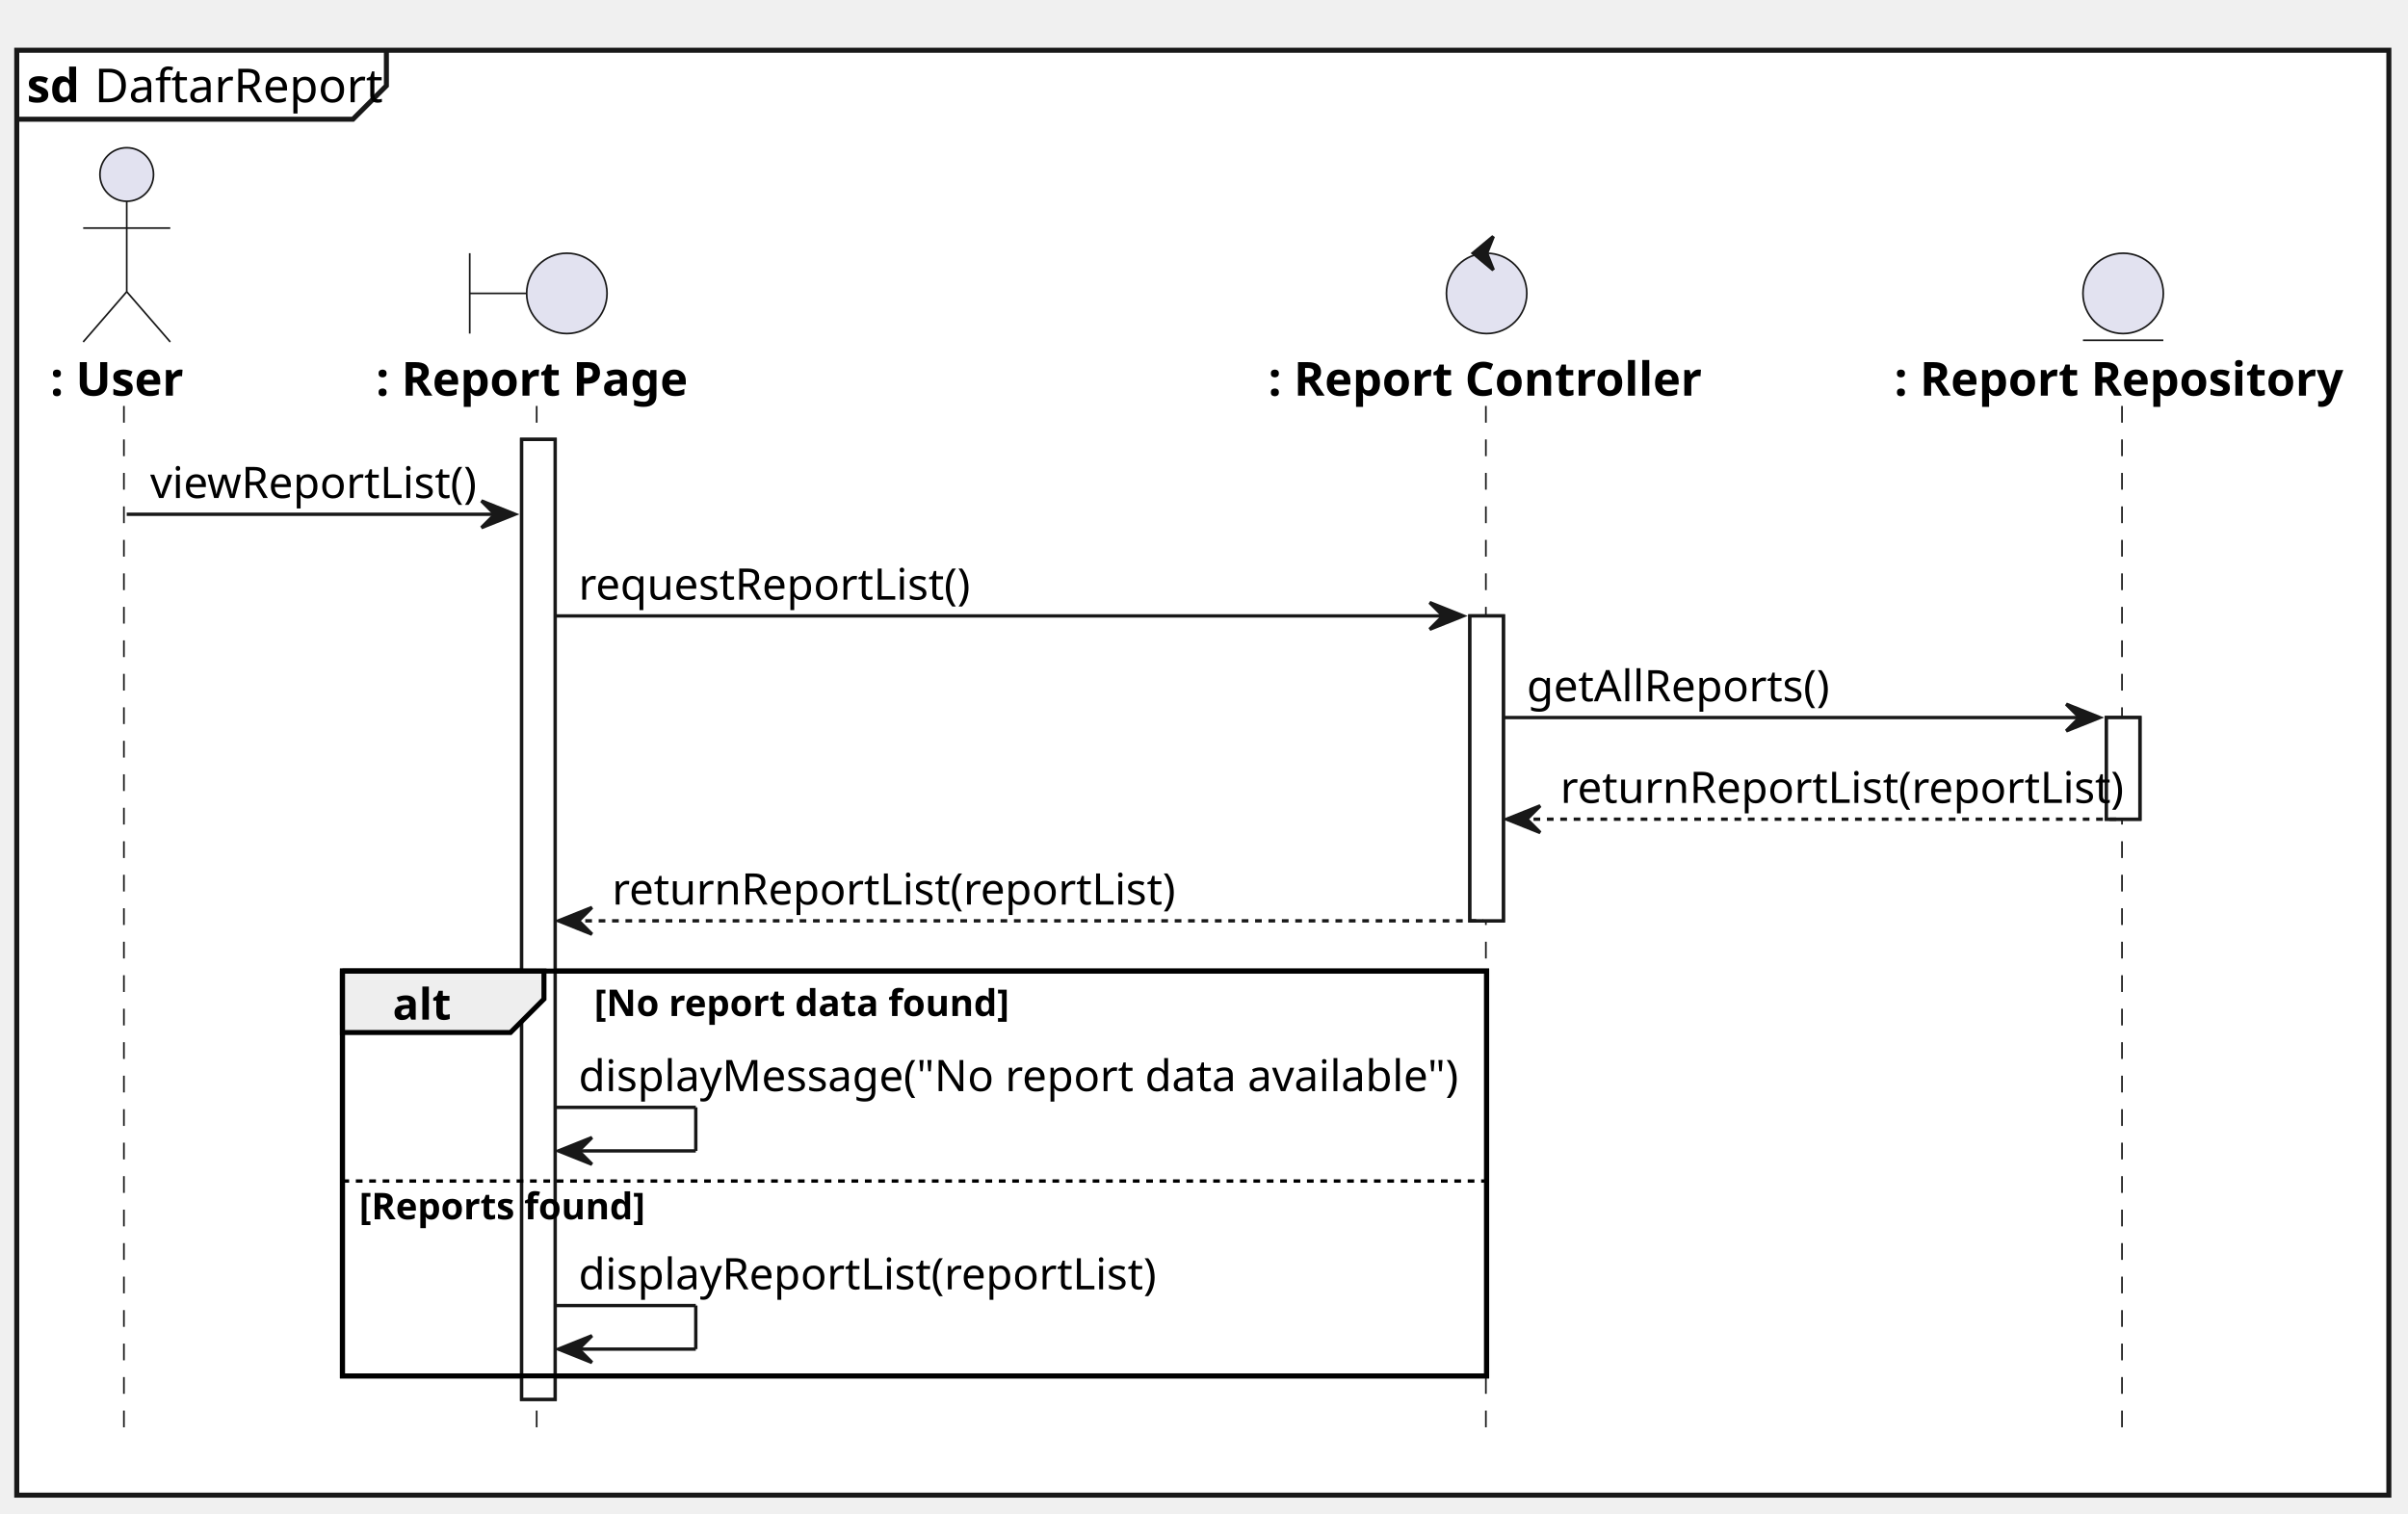
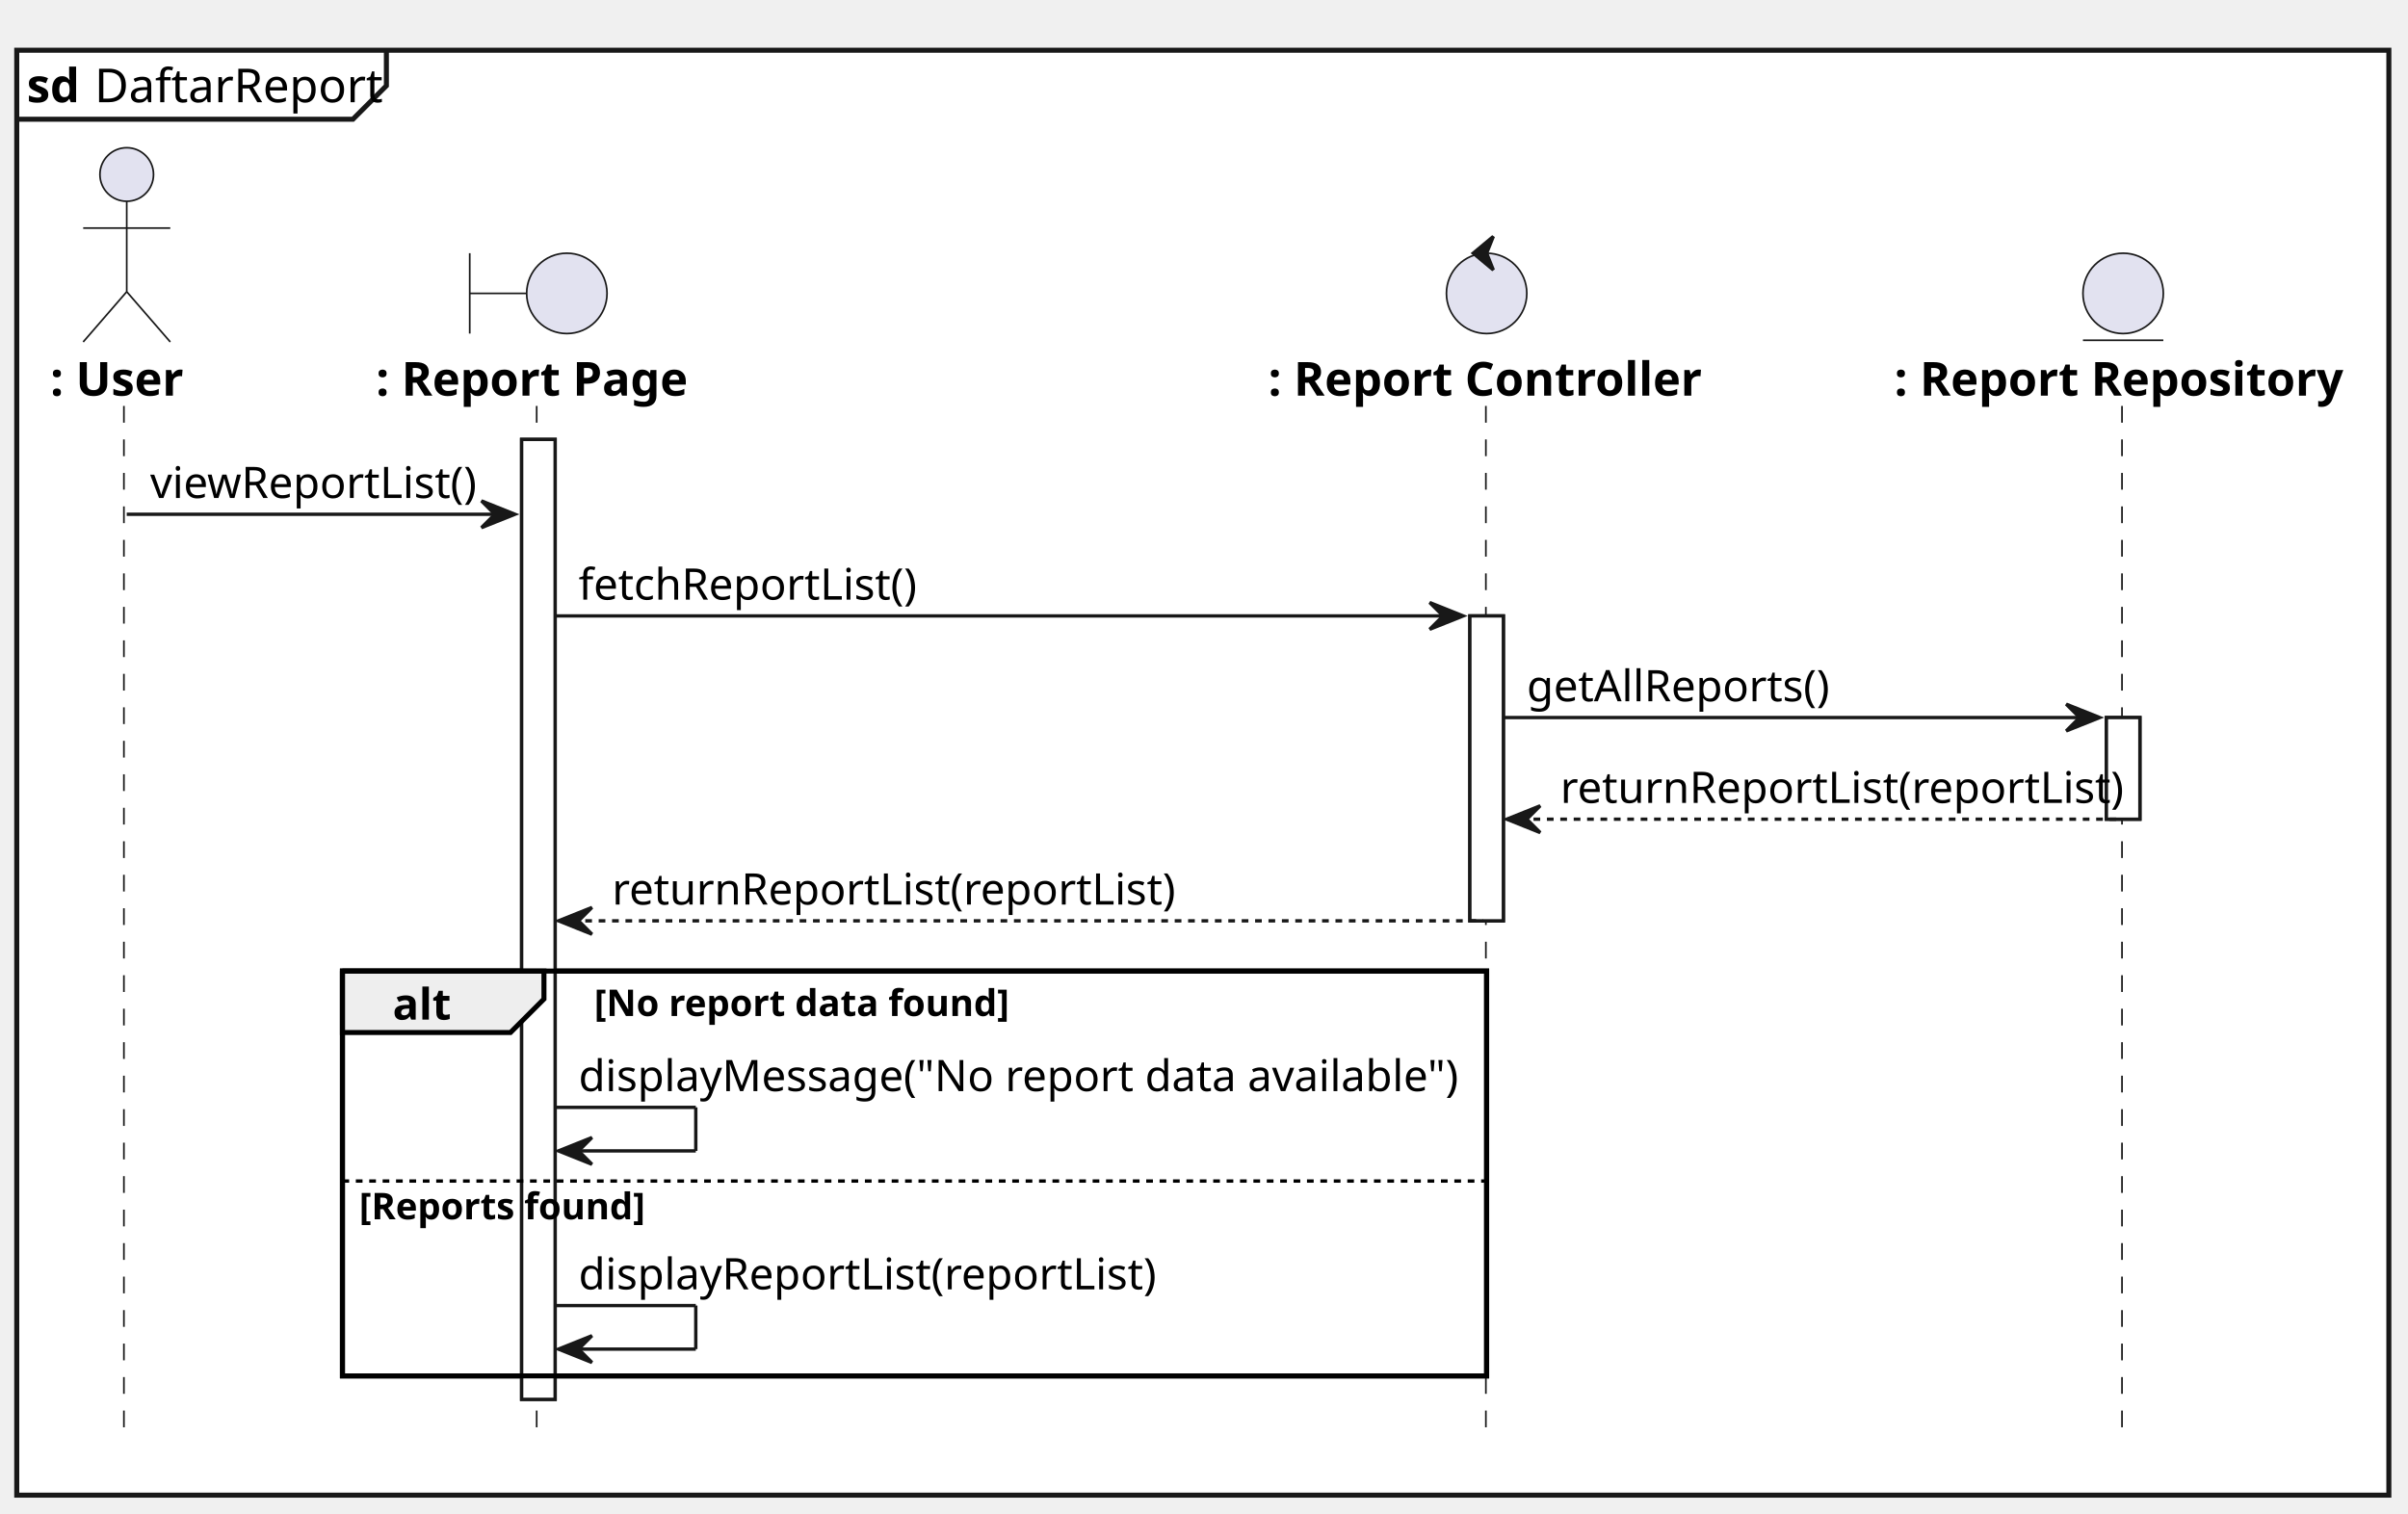
<svg xmlns="http://www.w3.org/2000/svg" contentStyleType="text/css" data-diagram-type="SEQUENCE" height="452px" preserveAspectRatio="none" style="width:719px;height:452px;background:#FFFFFF;" version="1.1" viewBox="0 0 719 452" width="719px" zoomAndPan="magnify">
  <defs />
  <g>
    <rect fill="#FFFFFF" height="431.477" style="stroke:#181818;stroke-width:1.5;" width="708.283" x="5" y="15" />
    <path d="M115.372,15 L115.372,25.609 L105.372,35.609 L5,35.609" fill="none" style="stroke:#181818;stroke-width:1.5;" />
    <text fill="#000000" font-family="sans-serif" font-size="14" font-weight="bold" lengthAdjust="spacing" textLength="16.338" x="8" y="30.533">sd</text>
    <text fill="#000000" font-family="sans-serif" font-size="14" lengthAdjust="spacing" textLength="80.144" x="28.227" y="30.533">DaftarReport</text>
    <g>
      <rect fill="#FFFFFF" height="286.648" style="stroke:#181818;stroke-width:1;" width="10" x="155.755" y="131.219" />
    </g>
    <g>
      <rect fill="#FFFFFF" height="91.055" style="stroke:#181818;stroke-width:1;" width="10" x="438.888" y="183.922" />
    </g>
    <g>
      <rect fill="#FFFFFF" height="30.352" style="stroke:#181818;stroke-width:1;" width="10" x="628.945" y="214.273" />
    </g>
    <rect fill="none" height="120.891" style="stroke:#000000;stroke-width:1.5;" width="341.64" x="102.248" y="289.977" />
    <g>
      <rect fill="#000000" fill-opacity="0" height="306.648" width="8" x="33.841" y="121.219" />
      <line style="stroke:#181818;stroke-width:0.5;stroke-dasharray:5,5;" x1="37" x2="37" y1="121.219" y2="427.867" />
    </g>
    <g>
      <rect fill="#000000" fill-opacity="0" height="306.648" width="8" x="156.755" y="121.219" />
      <line style="stroke:#181818;stroke-width:0.5;stroke-dasharray:5,5;" x1="160.248" x2="160.248" y1="121.219" y2="427.867" />
    </g>
    <g>
      <rect fill="#000000" fill-opacity="0" height="306.648" width="8" x="439.888" y="121.219" />
      <line style="stroke:#181818;stroke-width:0.5;stroke-dasharray:5,5;" x1="443.667" x2="443.667" y1="121.219" y2="427.867" />
    </g>
    <g>
      <rect fill="#000000" fill-opacity="0" height="306.648" width="8" x="629.945" y="121.219" />
      <line style="stroke:#181818;stroke-width:0.5;stroke-dasharray:5,5;" x1="633.607" x2="633.607" y1="121.219" y2="427.867" />
    </g>
    <g class="participant participant-head" data-participant="User">
      <text fill="#000000" font-family="sans-serif" font-size="14" font-weight="bold" lengthAdjust="spacing" textLength="39.683" x="15" y="118.143">: User</text>
      <ellipse cx="37.841" cy="52.109" fill="#E2E2F0" rx="8" ry="8" style="stroke:#181818;stroke-width:0.5;" />
      <path d="M37.841,60.109 L37.841,87.109 M24.841,68.109 L50.841,68.109 M37.841,87.109 L24.841,102.109 M37.841,87.109 L50.841,102.109" fill="none" style="stroke:#181818;stroke-width:0.5;" />
    </g>
    <g class="participant participant-head" data-participant="ReportPage">
      <text fill="#000000" font-family="sans-serif" font-size="14" font-weight="bold" lengthAdjust="spacing" textLength="91.014" x="112.248" y="118.143">: Report Page</text>
      <path d="M140.255,75.609 L140.255,99.609 M140.255,87.609 L157.255,87.609" fill="none" style="stroke:#181818;stroke-width:0.5;" />
      <ellipse cx="169.255" cy="87.609" fill="#E2E2F0" rx="12" ry="12" style="stroke:#181818;stroke-width:0.5;" />
    </g>
    <g class="participant participant-head" data-participant="ReportController">
      <text fill="#000000" font-family="sans-serif" font-size="14" font-weight="bold" lengthAdjust="spacing" textLength="124.441" x="378.667" y="118.143">: Report Controller</text>
      <ellipse cx="443.888" cy="87.609" fill="#E2E2F0" rx="12" ry="12" style="stroke:#181818;stroke-width:0.5;" />
      <polygon fill="#181818" points="439.888,75.609,445.888,70.609,443.888,75.609,445.888,80.609,439.888,75.609" style="stroke:#181818;stroke-width:1;" />
    </g>
    <g class="participant participant-head" data-participant="ReportRepository">
      <text fill="#000000" font-family="sans-serif" font-size="14" font-weight="bold" lengthAdjust="spacing" textLength="130.676" x="565.607" y="118.143">: Report Repository</text>
      <ellipse cx="633.945" cy="87.609" fill="#E2E2F0" rx="12" ry="12" style="stroke:#181818;stroke-width:0.5;" />
      <line style="stroke:#181818;stroke-width:0.5;" x1="621.945" x2="645.945" y1="101.609" y2="101.609" />
    </g>
    <g>
      <rect fill="#FFFFFF" height="286.648" style="stroke:#181818;stroke-width:1;" width="10" x="155.755" y="131.219" />
    </g>
    <g>
      <rect fill="#FFFFFF" height="91.055" style="stroke:#181818;stroke-width:1;" width="10" x="438.888" y="183.922" />
    </g>
    <g>
      <rect fill="#FFFFFF" height="30.352" style="stroke:#181818;stroke-width:1;" width="10" x="628.945" y="214.273" />
    </g>
    <g class="message" data-participant-1="User" data-participant-2="ReportPage">
      <polygon fill="#181818" points="143.755,149.57,153.755,153.57,143.755,157.57,147.755,153.57" style="stroke:#181818;stroke-width:1;" />
      <line style="stroke:#181818;stroke-width:1;" x1="37.841" x2="149.755" y1="153.57" y2="153.57" />
      <text fill="#000000" font-family="sans-serif" font-size="13" lengthAdjust="spacing" textLength="93.914" x="44.841" y="148.714">viewReportList()</text>
    </g>
    <g class="message" data-participant-1="ReportPage" data-participant-2="ReportController">
      <polygon fill="#181818" points="426.888,179.922,436.888,183.922,426.888,187.922,430.888,183.922" style="stroke:#181818;stroke-width:1;" />
      <line style="stroke:#181818;stroke-width:1;" x1="165.755" x2="432.888" y1="183.922" y2="183.922" />
-       <text fill="#000000" font-family="sans-serif" font-size="13" lengthAdjust="spacing" textLength="111.268" x="172.755" y="179.065">requestReportList()</text>
+       <text fill="#000000" font-family="sans-serif" font-size="13" lengthAdjust="spacing" textLength="96.091" x="172.755" y="179.065">fetchReportList()</text>
    </g>
    <g class="message" data-participant-1="ReportController" data-participant-2="ReportRepository">
      <polygon fill="#181818" points="616.945,210.273,626.945,214.273,616.945,218.273,620.945,214.273" style="stroke:#181818;stroke-width:1;" />
      <line style="stroke:#181818;stroke-width:1;" x1="448.888" x2="622.945" y1="214.273" y2="214.273" />
      <text fill="#000000" font-family="sans-serif" font-size="13" lengthAdjust="spacing" textLength="86.696" x="455.888" y="209.417">getAllReports()</text>
    </g>
    <g class="message" data-participant-1="ReportRepository" data-participant-2="ReportController">
      <polygon fill="#181818" points="459.888,240.625,449.888,244.625,459.888,248.625,455.888,244.625" style="stroke:#181818;stroke-width:1;" />
      <line style="stroke:#181818;stroke-width:1;stroke-dasharray:2,2;" x1="453.888" x2="632.945" y1="244.625" y2="244.625" />
      <text fill="#000000" font-family="sans-serif" font-size="13" lengthAdjust="spacing" textLength="156.057" x="465.888" y="239.769">returnReportList(reportList)</text>
    </g>
    <g class="message" data-participant-1="ReportController" data-participant-2="ReportPage">
      <polygon fill="#181818" points="176.755,270.977,166.755,274.977,176.755,278.977,172.755,274.977" style="stroke:#181818;stroke-width:1;" />
      <line style="stroke:#181818;stroke-width:1;stroke-dasharray:2,2;" x1="170.755" x2="442.888" y1="274.977" y2="274.977" />
      <text fill="#000000" font-family="sans-serif" font-size="13" lengthAdjust="spacing" textLength="156.057" x="182.755" y="270.12">returnReportList(reportList)</text>
    </g>
    <path d="M102.248,289.977 L162.419,289.977 L162.419,298.328 L152.419,308.328 L102.248,308.328 L102.248,289.977" fill="#EEEEEE" style="stroke:#000000;stroke-width:1.5;" />
    <rect fill="none" height="120.891" style="stroke:#000000;stroke-width:1.5;" width="341.64" x="102.248" y="289.977" />
    <text fill="#000000" font-family="sans-serif" font-size="13" font-weight="bold" lengthAdjust="spacing" textLength="15.171" x="117.248" y="304.472">alt</text>
    <text fill="#000000" font-family="sans-serif" font-size="11" font-weight="bold" lengthAdjust="spacing" textLength="116.096" x="177.419" y="303.396">[No report data found]</text>
    <g class="message" data-participant-1="ReportPage" data-participant-2="ReportPage">
      <line style="stroke:#181818;stroke-width:1;" x1="165.755" x2="207.755" y1="330.68" y2="330.68" />
      <line style="stroke:#181818;stroke-width:1;" x1="207.755" x2="207.755" y1="330.68" y2="343.68" />
      <line style="stroke:#181818;stroke-width:1;" x1="166.755" x2="207.755" y1="343.68" y2="343.68" />
      <polygon fill="#181818" points="176.755,339.68,166.755,343.68,176.755,347.68,172.755,343.68" style="stroke:#181818;stroke-width:1;" />
      <text fill="#000000" font-family="sans-serif" font-size="13" lengthAdjust="spacing" textLength="249.133" x="172.755" y="325.823">displayMessage("No report data available")</text>
    </g>
    <line style="stroke:#000000;stroke-width:1;stroke-dasharray:2,2;" x1="102.248" x2="443.888" y1="352.68" y2="352.68" />
    <text fill="#000000" font-family="sans-serif" font-size="11" font-weight="bold" lengthAdjust="spacing" textLength="82.484" x="107.248" y="364.099">[Reports found]</text>
    <g class="message" data-participant-1="ReportPage" data-participant-2="ReportPage">
      <line style="stroke:#181818;stroke-width:1;" x1="165.755" x2="207.755" y1="389.867" y2="389.867" />
      <line style="stroke:#181818;stroke-width:1;" x1="207.755" x2="207.755" y1="389.867" y2="402.867" />
      <line style="stroke:#181818;stroke-width:1;" x1="166.755" x2="207.755" y1="402.867" y2="402.867" />
      <polygon fill="#181818" points="176.755,398.867,166.755,402.867,176.755,406.867,172.755,402.867" style="stroke:#181818;stroke-width:1;" />
      <text fill="#000000" font-family="sans-serif" font-size="13" lengthAdjust="spacing" textLength="162.564" x="172.755" y="385.011">displayReportList(reportList)</text>
    </g>
  </g>
</svg>
